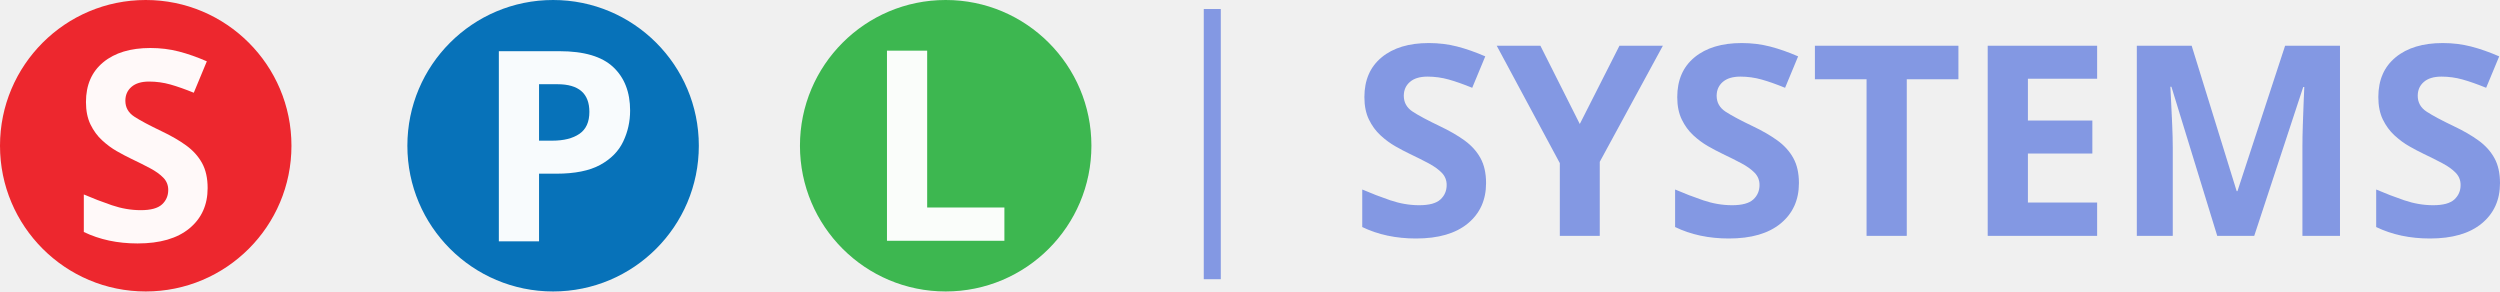
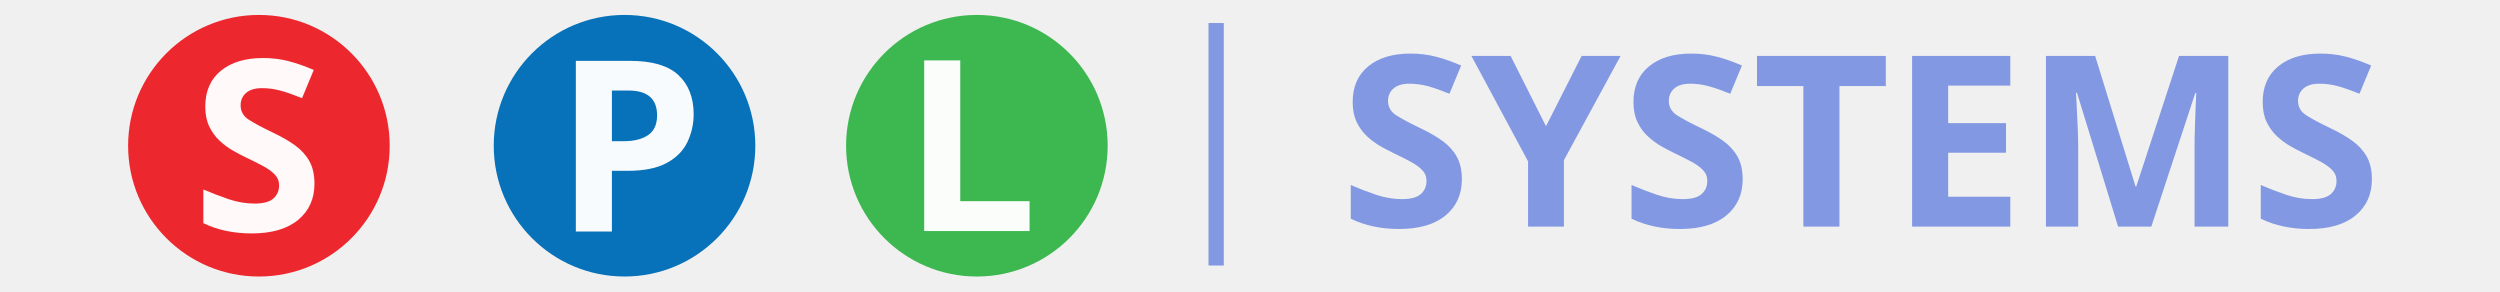
- <svg xmlns="http://www.w3.org/2000/svg" width="1802.725" height="210.167" viewBox="0 0 1802.725 210.167" version="1.1" id="svg1">
+ <svg xmlns="http://www.w3.org/2000/svg" width="1802.725" height="210.167" viewBox="-24 -12 1850.725 234.167" version="1.1" id="svg1">
  <defs id="defs1" />
  <g id="layer2" transform="translate(-55.91213,-754.1693)">
    <g id="g2">
      <g id="g15" transform="translate(-129.0525,157.5013)">
        <rect style="fill:#8096e3;fill-opacity:0.969;stroke:#00ffe4;stroke-width:0" id="rect9" width="194.826" height="12.272" x="-798" y="1052.986" transform="rotate(-90)" />
        <text xml:space="preserve" style="font-style:normal;font-variant:normal;font-weight:bold;font-stretch:normal;font-size:192px;font-family:Sans;-inkscape-font-specification:'Sans, Bold';font-variant-ligatures:normal;font-variant-caps:normal;font-variant-numeric:normal;font-variant-east-asian:normal;text-align:start;writing-mode:lr-tb;direction:ltr;text-anchor:start;fill:#8096e3;fill-opacity:0.969;stroke:#00ffe4;stroke-width:0" x="1158.441" y="766.727" id="text15">
          <tspan id="tspan15" x="1158.441" y="766.727" style="font-style:normal;font-variant:normal;font-weight:bold;font-stretch:normal;font-size:192px;font-family:Sans;-inkscape-font-specification:'Sans, Bold';font-variant-ligatures:normal;font-variant-caps:normal;font-variant-numeric:normal;font-variant-east-asian:normal;fill:#8096e3;fill-opacity:0.969">SYSTEMS</tspan>
        </text>
      </g>
      <circle style="fill:#ed2129;fill-opacity:0.969;stroke:#00ffe4;stroke-width:0" id="circle1" cx="160.995" cy="859.253" r="105.083" />
      <circle style="fill:#38b54c;fill-opacity:0.969;stroke:#00ffe4;stroke-width:0" id="circle2" cx="737.835" cy="859.253" r="105.083" />
      <circle style="fill:#006eb8;fill-opacity:0.969;stroke:#00ffe4;stroke-width:0" id="circle3" cx="454.746" cy="859.253" r="105.083" />
      <text xml:space="preserve" style="font-style:normal;font-variant:normal;font-weight:bold;font-stretch:normal;font-size:192px;font-family:Sans;-inkscape-font-specification:'Sans, Bold';font-variant-ligatures:normal;font-variant-caps:normal;font-variant-numeric:normal;font-variant-east-asian:normal;text-align:start;writing-mode:lr-tb;direction:ltr;text-anchor:start;fill:#ffffff;fill-opacity:0.969;stroke:#00ffe4;stroke-width:0" x="398.345" y="928.18" id="text3">
        <tspan id="tspan3" x="398.345" y="928.18">P</tspan>
      </text>
      <text xml:space="preserve" style="font-style:normal;font-variant:normal;font-weight:bold;font-stretch:normal;font-size:192px;font-family:Sans;-inkscape-font-specification:'Sans, Bold';font-variant-ligatures:normal;font-variant-caps:normal;font-variant-numeric:normal;font-variant-east-asian:normal;text-align:start;writing-mode:lr-tb;direction:ltr;text-anchor:start;fill:#ffffff;fill-opacity:0.969;stroke:#00ffe4;stroke-width:0" x="678.219" y="927.797" id="text4">
        <tspan id="tspan4" x="678.219" y="927.797">L</tspan>
      </text>
      <text xml:space="preserve" style="font-style:normal;font-variant:normal;font-weight:bold;font-stretch:normal;font-size:192px;font-family:Sans;-inkscape-font-specification:'Sans, Bold';font-variant-ligatures:normal;font-variant-caps:normal;font-variant-numeric:normal;font-variant-east-asian:normal;text-align:start;writing-mode:lr-tb;direction:ltr;text-anchor:start;fill:#ffffff;fill-opacity:0.969;stroke:#00ffe4;stroke-width:0" x="107.523" y="927.797" id="text5">
        <tspan id="tspan5" x="107.523" y="927.797">S</tspan>
      </text>
    </g>
  </g>
</svg>
